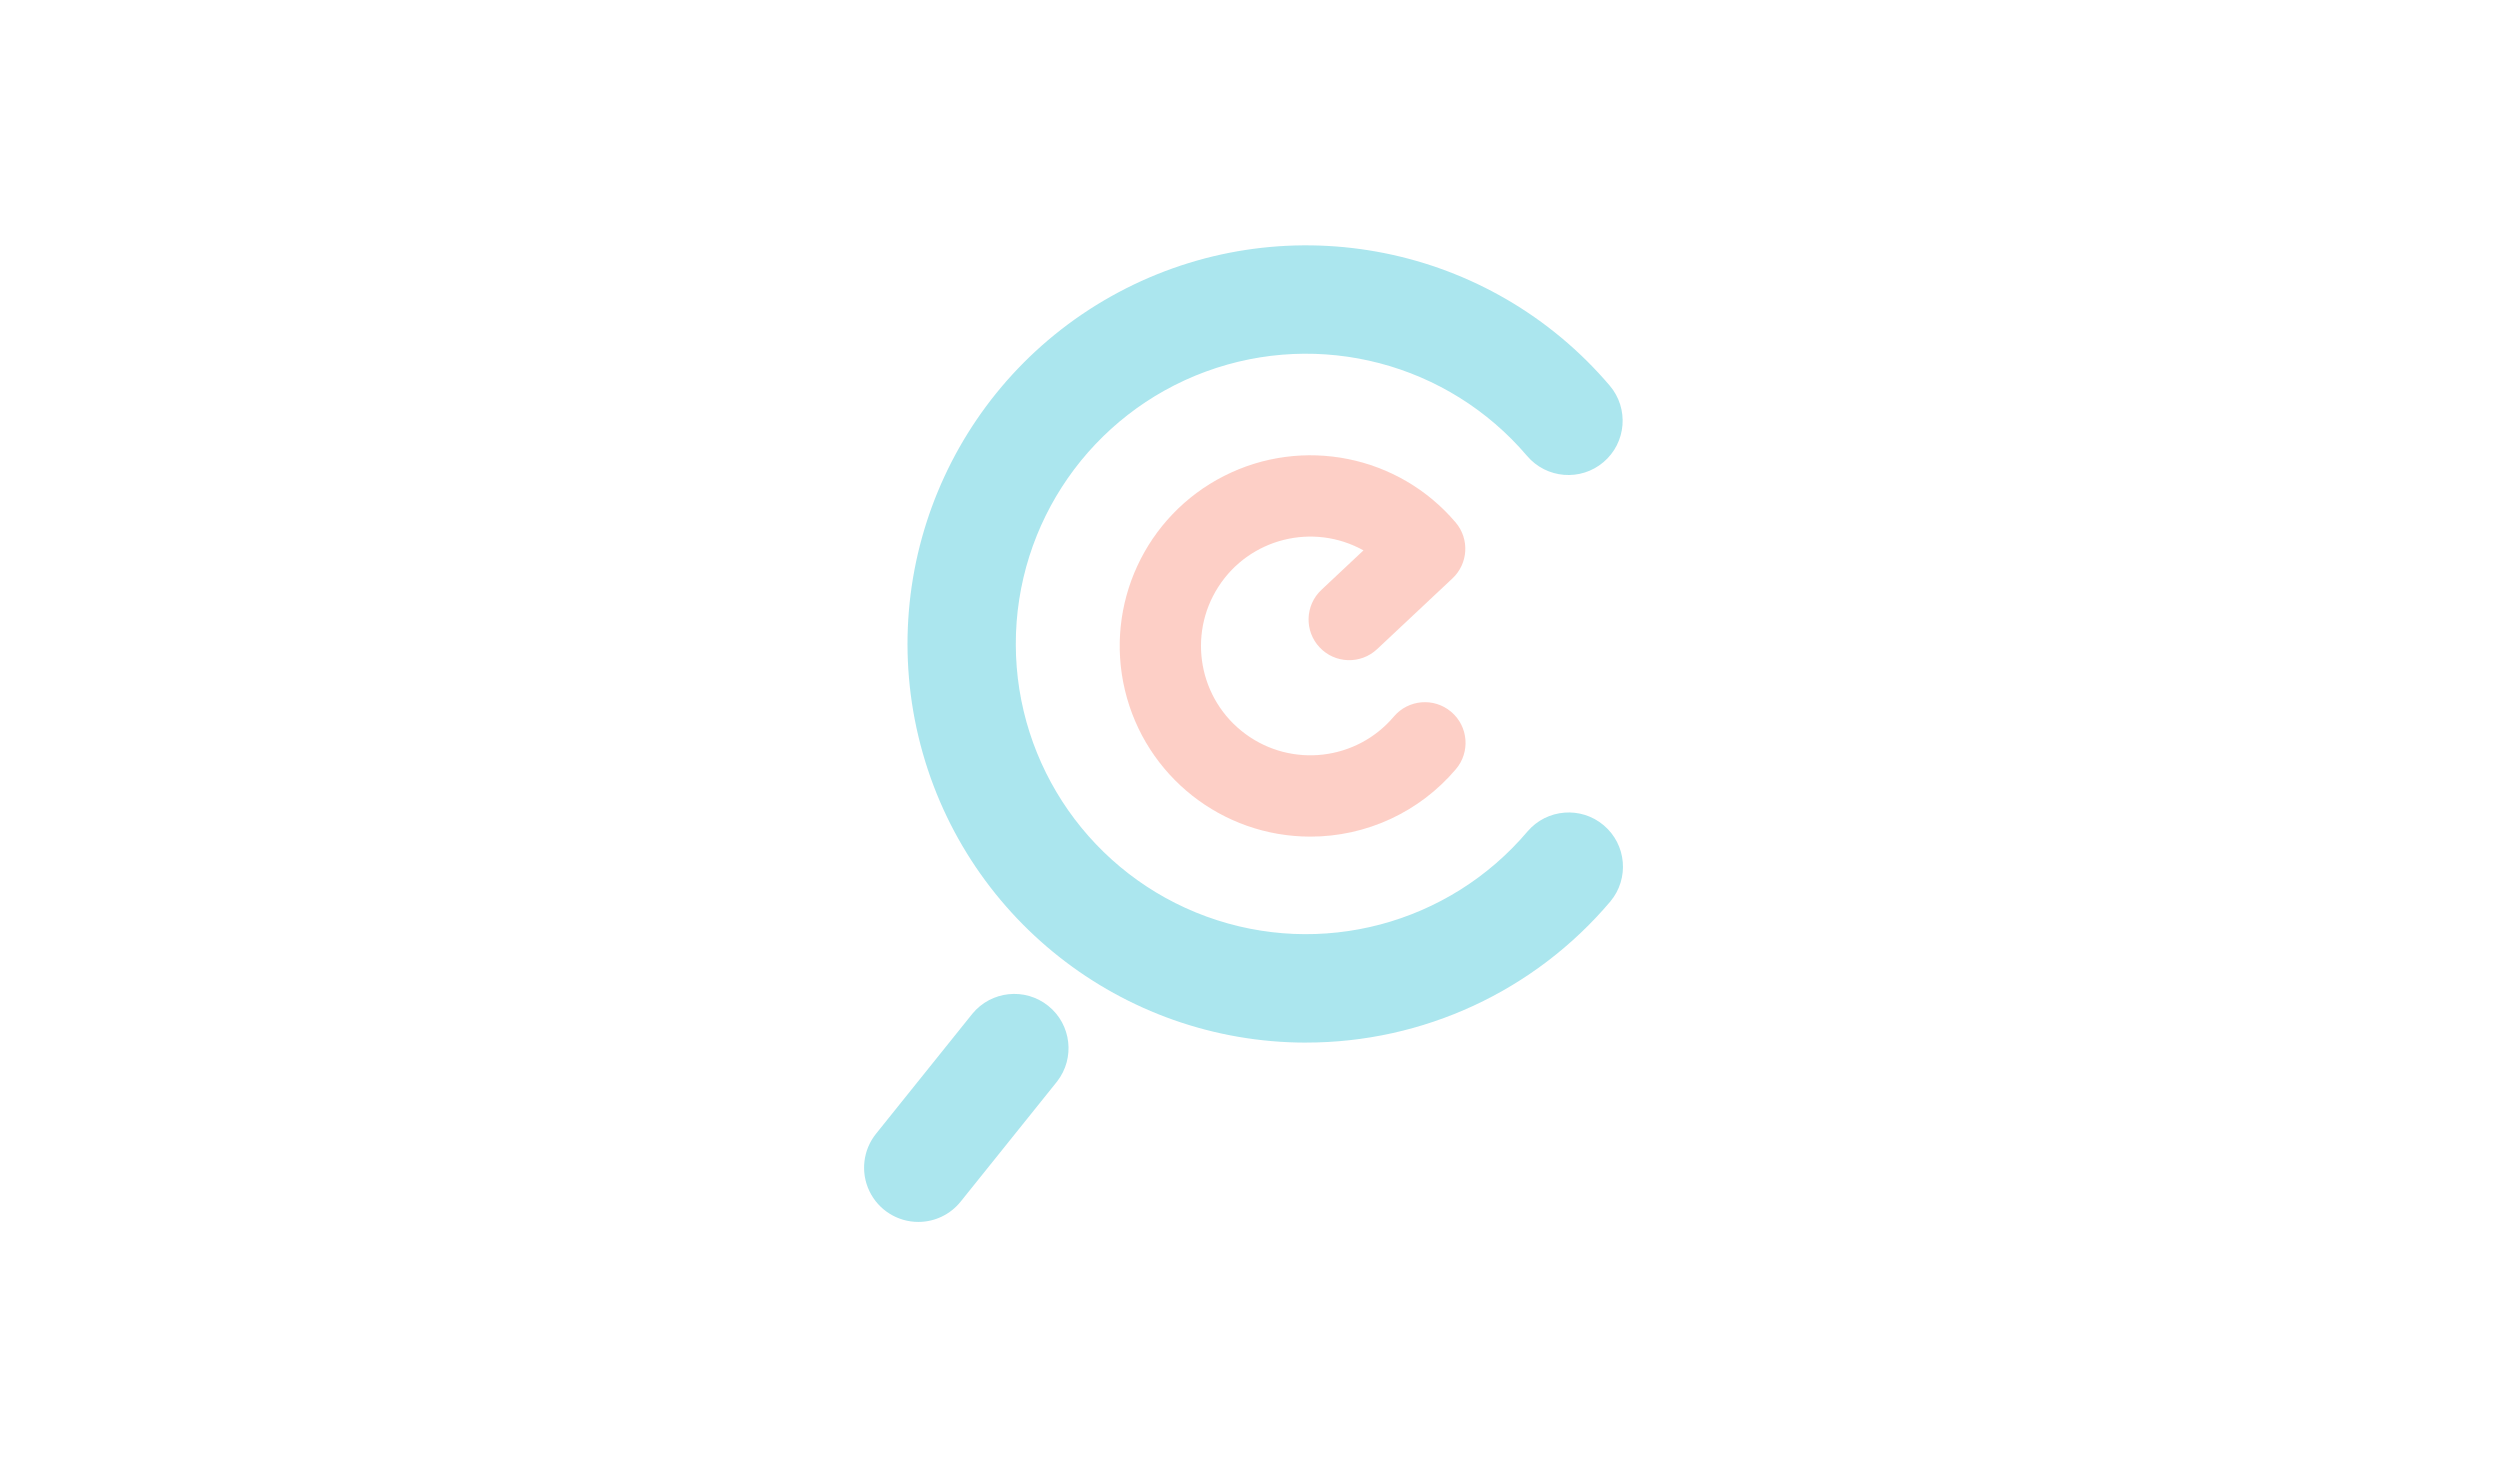
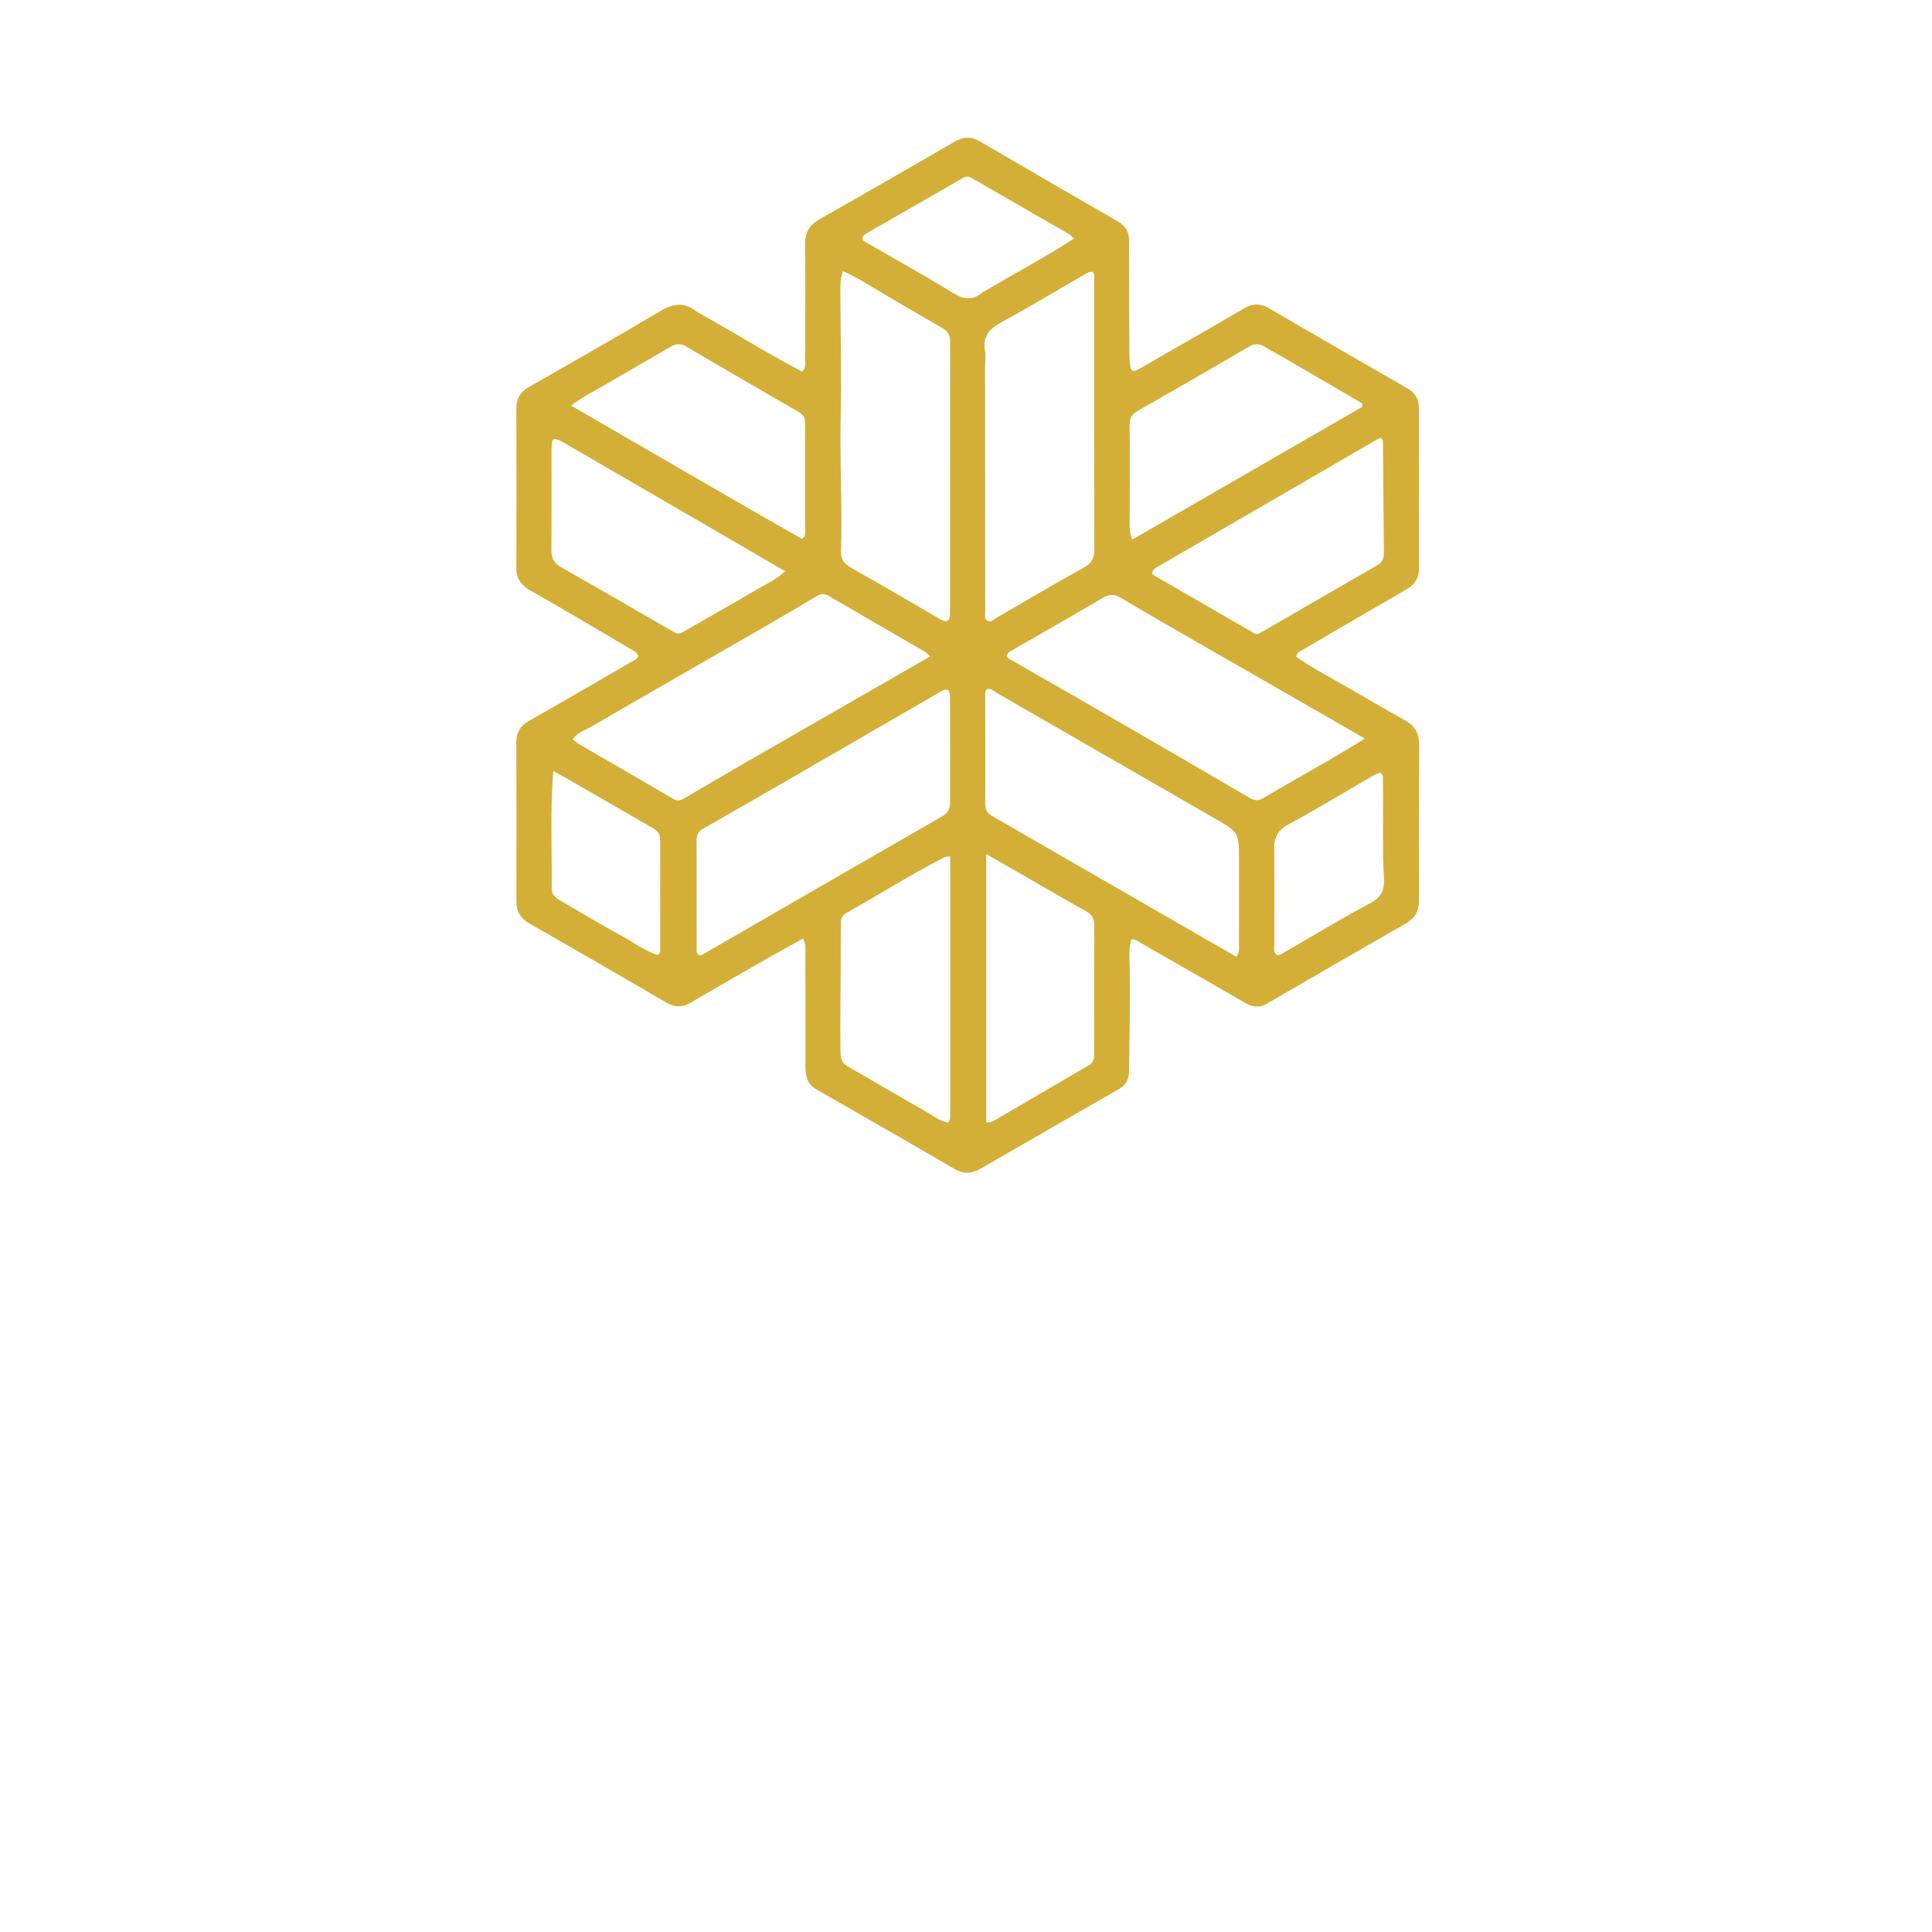
- <svg xmlns="http://www.w3.org/2000/svg" width="250" height="147" viewBox="0 0 250 147">
-   <g id="placeholder" transform="translate(12595 5840)">
-     <rect id="image" width="250" height="147" transform="translate(-12595 -5840)" fill="none" />
-     <g id="mainlogo" transform="translate(-12521 -5817)" opacity="0.33">
-       <rect id="logoback" width="102" height="102" fill="none" />
-       <g id="logo" transform="translate(36.12 4.121)">
-         <rect id="back" width="102" height="102" transform="translate(-36.12 -4.121)" fill="none" />
-         <path id="Path_16339" data-name="Path 16339" d="M5.423,243.619a5.422,5.422,0,0,1-4.229-8.813L10.832,222.8a5.424,5.424,0,0,1,8.464,6.784L9.659,241.589a5.415,5.415,0,0,1-4.235,2.03Z" transform="translate(-23.714 -148.548)" fill="#00b2ca" />
-         <path id="Path_16340" data-name="Path 16340" d="M94.4,100.084a19.067,19.067,0,1,1,14.531-31.424,4.063,4.063,0,0,1-.312,5.6l-7.538,7.075a4.067,4.067,0,1,1-5.572-5.926l4.208-3.951a10.935,10.935,0,1,0,3.038,16.62,4.067,4.067,0,0,1,6.209,5.256,19.062,19.062,0,0,1-14.568,6.75Z" transform="translate(-73.491 -43.542)" fill="#fa6e53" />
-         <path id="Path_16341" data-name="Path 16341" d="M52.543,79.723a39.862,39.862,0,1,1,30.381-65.7,5.425,5.425,0,0,1-8.264,7.031A29.021,29.021,0,1,0,74.71,58.6a5.424,5.424,0,0,1,8.281,7.007A39.849,39.849,0,0,1,52.539,79.72Z" transform="translate(-32.073 -2.583)" fill="#00b2ca" />
-       </g>
-     </g>
+ <svg xmlns="http://www.w3.org/2000/svg" width="1000px" height="1000px" viewBox="0 0 1000 1000" version="1.1">
+   <g id="surface1">
+     <path style=" stroke:none;fill-rule:nonzero;fill:rgb(83.137%,68.627%,21.569%);fill-opacity:1;" d="M 365.273 163.988 C 382.254 173.441 398.402 183.66 415.254 192.336 C 417.355 190.09 416.727 188.035 416.734 186.176 C 416.789 166.324 416.918 146.469 416.699 126.617 C 416.633 120.332 419.031 116.348 424.488 113.27 C 447.707 100.168 470.816 86.875 493.852 73.449 C 498.609 70.68 502.707 70.504 507.492 73.312 C 531.172 87.227 554.934 101.008 578.75 114.684 C 582.793 117.004 584.398 120.113 584.398 124.605 C 584.391 144.605 584.496 164.605 584.57 184.609 C 584.574 185.418 584.68 186.23 584.75 187.039 C 585.223 192.777 585.938 193.082 590.77 190.289 C 608.504 180.031 626.34 169.957 644 159.574 C 648.496 156.93 652.449 157.023 656.781 159.539 C 680.676 173.418 704.586 187.277 728.539 201.059 C 732.684 203.445 734.465 206.992 734.469 211.516 C 734.508 239.18 734.477 266.844 734.465 294.508 C 734.461 299.367 732.145 302.676 727.934 305.102 C 710.039 315.41 692.223 325.855 674.395 336.277 C 673.055 337.062 671.281 337.461 670.852 339.98 C 679.367 345.816 688.719 350.684 697.801 355.969 C 707.781 361.773 717.82 367.484 727.836 373.227 C 732.508 375.906 734.59 379.891 734.566 385.301 C 734.469 412.148 734.445 439 734.496 465.852 C 734.508 471.395 732.574 475.238 727.504 478.117 C 703.469 491.766 679.602 505.715 655.668 519.543 C 651.918 521.707 648.328 521.324 644.605 519.168 C 626.734 508.82 608.801 498.578 590.879 488.32 C 589.367 487.453 588.035 486.121 585.645 486.23 C 584.133 490.5 584.609 495.113 584.703 499.48 C 585.086 517.855 584.555 536.211 584.398 554.578 C 584.363 558.812 582.676 561.691 579.125 563.73 C 555.297 577.414 531.449 591.07 507.672 604.84 C 503.012 607.539 498.801 607.816 493.977 605.008 C 470.238 591.172 446.395 577.516 422.555 563.852 C 417.973 561.227 416.891 557.164 416.906 552.293 C 416.961 532.602 416.914 512.91 416.844 493.219 C 416.836 491.004 417.332 488.672 415.633 485.848 C 409.883 489.02 404.105 492.105 398.422 495.352 C 384.73 503.184 371.043 511.031 357.43 519.004 C 353.199 521.48 349.348 521.516 345.074 519.027 C 321.469 505.277 297.832 491.582 274.102 478.043 C 269.309 475.309 267.242 471.73 267.266 466.219 C 267.395 439.043 267.371 411.863 267.223 384.688 C 267.191 379.398 269.062 375.824 273.719 373.18 C 291.387 363.145 308.93 352.895 326.523 342.734 C 327.914 341.93 329.5 341.387 330.43 339.543 C 329.531 337.141 327.051 336.34 325.066 335.168 C 308.133 325.16 291.207 315.133 274.125 305.383 C 269.312 302.633 267.23 299.094 267.258 293.59 C 267.383 266.414 267.363 239.238 267.246 212.062 C 267.227 206.84 268.902 203.098 273.586 200.422 C 296.457 187.367 319.348 174.34 341.984 160.883 C 348.355 157.098 353.895 156.363 359.938 160.816 C 361.496 161.969 363.285 162.812 365.273 163.988 M 457.668 152.27 C 450.688 148.23 443.973 143.691 436.262 140.34 C 434.781 144.57 434.941 148.453 434.957 152.301 C 435.051 172.957 435.672 193.625 435.16 214.266 C 434.57 238.02 436.094 261.746 435.293 285.48 C 435.152 289.59 437.031 291.895 440.551 293.879 C 455.824 302.496 470.953 311.367 486.109 320.188 C 490.309 322.629 491.746 321.859 491.75 316.566 C 491.797 270.035 491.766 223.504 491.809 176.973 C 491.812 173.723 490.691 171.469 487.789 169.809 C 477.906 164.168 468.117 158.367 457.668 152.27 M 534.008 434.207 C 569.355 454.566 604.703 474.926 639.988 495.246 C 641.684 492.719 641.285 491.047 641.289 489.457 C 641.316 474.812 641.305 460.164 641.305 445.52 C 641.301 430.684 641.238 430.793 628.504 423.48 C 591.137 402.02 553.832 380.449 516.48 358.969 C 514.734 357.965 513.191 356.211 510.957 356.637 C 509.871 357.422 509.957 358.445 509.957 359.402 C 509.965 378.441 510.016 397.48 509.977 416.52 C 509.973 419.328 511.223 421.008 513.566 422.34 C 520.211 426.113 526.781 430.02 534.008 434.207 M 509.887 189.941 C 509.906 232.211 509.926 274.48 509.961 316.75 C 509.961 318.324 509.348 320.238 510.961 321.27 C 512.898 322.508 514.266 320.641 515.723 319.801 C 530.637 311.207 545.398 302.34 560.496 294.078 C 564.832 291.703 566.461 289.191 566.445 284.297 C 566.285 237.965 566.367 191.633 566.352 145.301 C 566.352 143.742 566.801 142.039 565.414 140.629 C 563.375 140.621 561.785 141.84 560.148 142.781 C 546.352 150.719 532.738 158.996 518.738 166.559 C 512.34 170.016 508.445 173.941 509.836 181.664 C 510.262 184.023 509.895 186.527 509.887 189.941 M 410.453 402.223 C 394.961 411.141 379.5 420.117 363.941 428.918 C 361.242 430.445 360.531 432.406 360.539 435.266 C 360.605 453.324 360.547 471.387 360.59 489.449 C 360.594 491.145 360.035 493.078 361.676 494.406 C 363.012 494.707 363.902 493.914 364.875 493.355 C 405.84 469.703 446.797 446.035 487.793 422.441 C 490.754 420.738 491.754 418.266 491.758 415.176 C 491.785 397.113 491.828 379.051 491.73 360.988 C 491.707 356.684 490.348 355.98 486.648 358.113 C 461.438 372.664 436.254 387.262 410.453 402.223 M 618.199 331.566 C 605.543 324.238 592.801 317.047 580.273 309.496 C 576.66 307.316 573.961 307.59 570.473 309.648 C 555.074 318.742 539.52 327.57 524.031 336.512 C 522.809 337.219 521.266 337.664 521.098 339.48 C 521.633 341.051 523.148 341.449 524.387 342.16 C 542.414 352.523 560.473 362.832 578.477 373.242 C 601.262 386.414 624.02 399.637 646.73 412.938 C 649.254 414.418 651.172 414.664 653.832 413.086 C 664.734 406.617 675.816 400.453 686.785 394.098 C 693.031 390.477 699.191 386.699 706.52 382.316 C 676.523 365.074 647.676 348.496 618.199 331.566 M 388.711 393.055 C 419.461 375.383 450.211 357.711 481.457 339.758 C 480.051 338.473 479.543 337.824 478.883 337.438 C 462.164 327.727 445.41 318.07 428.719 308.309 C 426.355 306.926 424.539 307.492 422.426 308.75 C 412.938 314.402 403.414 320.008 393.844 325.523 C 364.277 342.559 334.648 359.484 305.152 376.641 C 302.246 378.332 298.512 379.203 296.535 382.734 C 297.605 383.582 298.406 384.395 299.359 384.949 C 315.781 394.492 332.246 403.973 348.637 413.578 C 350.688 414.781 352.172 414.387 353.996 413.312 C 365.332 406.633 376.711 400.027 388.711 393.055 M 491.855 574.387 C 491.855 530.77 491.855 487.152 491.855 443.32 C 489.93 443.508 489.387 443.418 488.996 443.621 C 471.516 452.652 454.828 463.082 437.746 472.82 C 435.664 474.004 435.199 475.781 435.207 478.148 C 435.242 491.949 435.07 505.746 435.004 519.547 C 434.961 527.84 434.887 536.137 435.023 544.43 C 435.07 547.316 435.422 550.074 438.586 551.871 C 451.734 559.32 464.66 567.156 477.855 574.516 C 482.008 576.832 485.77 580.145 490.789 581.055 C 492.188 579.152 491.75 577.152 491.855 574.387 M 548.387 463.867 C 535.977 456.715 523.562 449.562 510.469 442.016 C 510.469 489.285 510.469 535.133 510.469 580.938 C 512.883 581.137 514.289 580.172 515.652 579.379 C 531.676 570.055 547.645 560.641 563.672 551.324 C 566.051 549.941 566.348 547.906 566.348 545.527 C 566.324 523.391 566.258 501.258 566.402 479.121 C 566.426 475.32 564.941 473.105 561.734 471.418 C 557.422 469.148 553.254 466.602 548.387 463.867 M 373.469 276.5 C 346.191 260.676 318.918 244.848 291.637 229.027 C 286.508 226.051 285.48 226.605 285.473 232.469 C 285.449 249.875 285.582 267.285 285.379 284.688 C 285.328 288.984 286.797 291.551 290.52 293.656 C 310.027 304.691 329.441 315.887 348.809 327.168 C 350.957 328.418 352.316 327.805 354.102 326.773 C 367.188 319.215 380.371 311.816 393.402 304.168 C 397.543 301.738 402.047 299.777 406.293 295.648 C 395.297 289.203 384.711 282.996 373.469 276.5 M 389.461 264.301 C 398.129 269.238 406.793 274.172 415.117 278.914 C 416.805 277.801 416.719 276.762 416.719 275.812 C 416.723 256.793 416.684 237.77 416.727 218.75 C 416.73 215.68 415.043 214.188 412.602 212.777 C 393.465 201.746 374.367 190.656 355.324 179.469 C 352.461 177.785 350.105 177.695 347.207 179.41 C 336.168 185.953 324.957 192.203 313.922 198.75 C 308.129 202.191 301.934 205.031 295.605 209.941 C 327.207 228.238 358.023 246.086 389.461 264.301 M 666.066 186.031 C 662.25 183.859 658.379 181.785 654.637 179.488 C 651.664 177.668 649.141 177.832 646.066 179.641 C 627.012 190.828 607.867 201.871 588.672 212.812 C 585.551 214.59 584.613 216.672 584.664 220.258 C 584.879 236.5 584.711 252.746 584.688 268.992 C 584.684 272.18 584.445 275.402 586.078 279.273 C 625.91 256.289 665.43 233.477 704.953 210.668 C 705.004 210.047 705.055 209.426 705.105 208.809 C 692.293 201.348 679.477 193.887 666.066 186.031 M 598.816 293.582 C 597.832 294.512 596.023 294.828 596.469 297.324 C 613.914 307.391 631.633 317.598 649.332 327.852 C 650.562 328.566 651.395 328.121 652.438 327.516 C 672.539 315.855 692.648 304.207 712.793 292.625 C 715.359 291.148 716.324 289.195 716.293 286.258 C 716.078 267.398 715.996 248.535 715.844 229.676 C 715.836 228.598 716.086 227.32 714.379 226.676 C 713.418 227.18 712.262 227.734 711.156 228.379 C 696.121 237.109 681.102 245.867 666.059 254.59 C 643.844 267.469 621.617 280.332 598.816 293.582 M 508.406 151.441 C 524.039 142.129 540.172 133.629 555.754 123.617 C 554.703 122.414 554.375 121.785 553.859 121.484 C 536.84 111.66 519.785 101.891 502.785 92.031 C 500.656 90.797 499.188 91.699 497.438 92.707 C 481.531 101.867 465.594 110.965 449.672 120.098 C 448.293 120.891 446.734 121.562 446.285 123.383 C 446.703 124.816 447.969 125.262 449.082 125.902 C 463.996 134.512 479.031 142.914 493.73 151.871 C 498.832 154.977 503.105 155.734 508.406 151.441 M 705.051 404.785 C 692.398 412.113 679.91 419.738 667.023 426.629 C 661.496 429.582 659.449 433.352 659.52 439.34 C 659.711 456.082 659.555 472.828 659.59 489.57 C 659.594 491.25 659.066 493.227 661.07 494.324 C 662.875 494.395 664.156 493.285 665.535 492.488 C 680.168 484.051 694.594 475.234 709.5 467.32 C 715.148 464.328 716.648 460.359 716.34 454.871 C 715.398 438.141 716.113 421.395 715.797 404.66 C 715.766 403.102 716.242 401.371 714.5 399.945 C 711.238 400.637 708.66 402.957 705.051 404.785 M 285.551 460.586 C 285.898 463.527 287.969 464.945 290.32 466.293 C 300.324 472.027 310.129 478.121 320.285 483.562 C 327.062 487.195 333.266 492.016 340.492 494.371 C 341.758 493.426 341.719 492.395 341.719 491.449 C 341.711 472.434 341.633 453.418 341.695 434.402 C 341.703 431.25 339.906 429.789 337.543 428.43 C 324.594 420.98 311.672 413.48 298.73 406.016 C 295.004 403.863 291.242 401.773 286.379 399.02 C 284.691 419.996 285.789 439.898 285.551 460.586 Z M 285.551 460.586 " />
  </g>
</svg>
